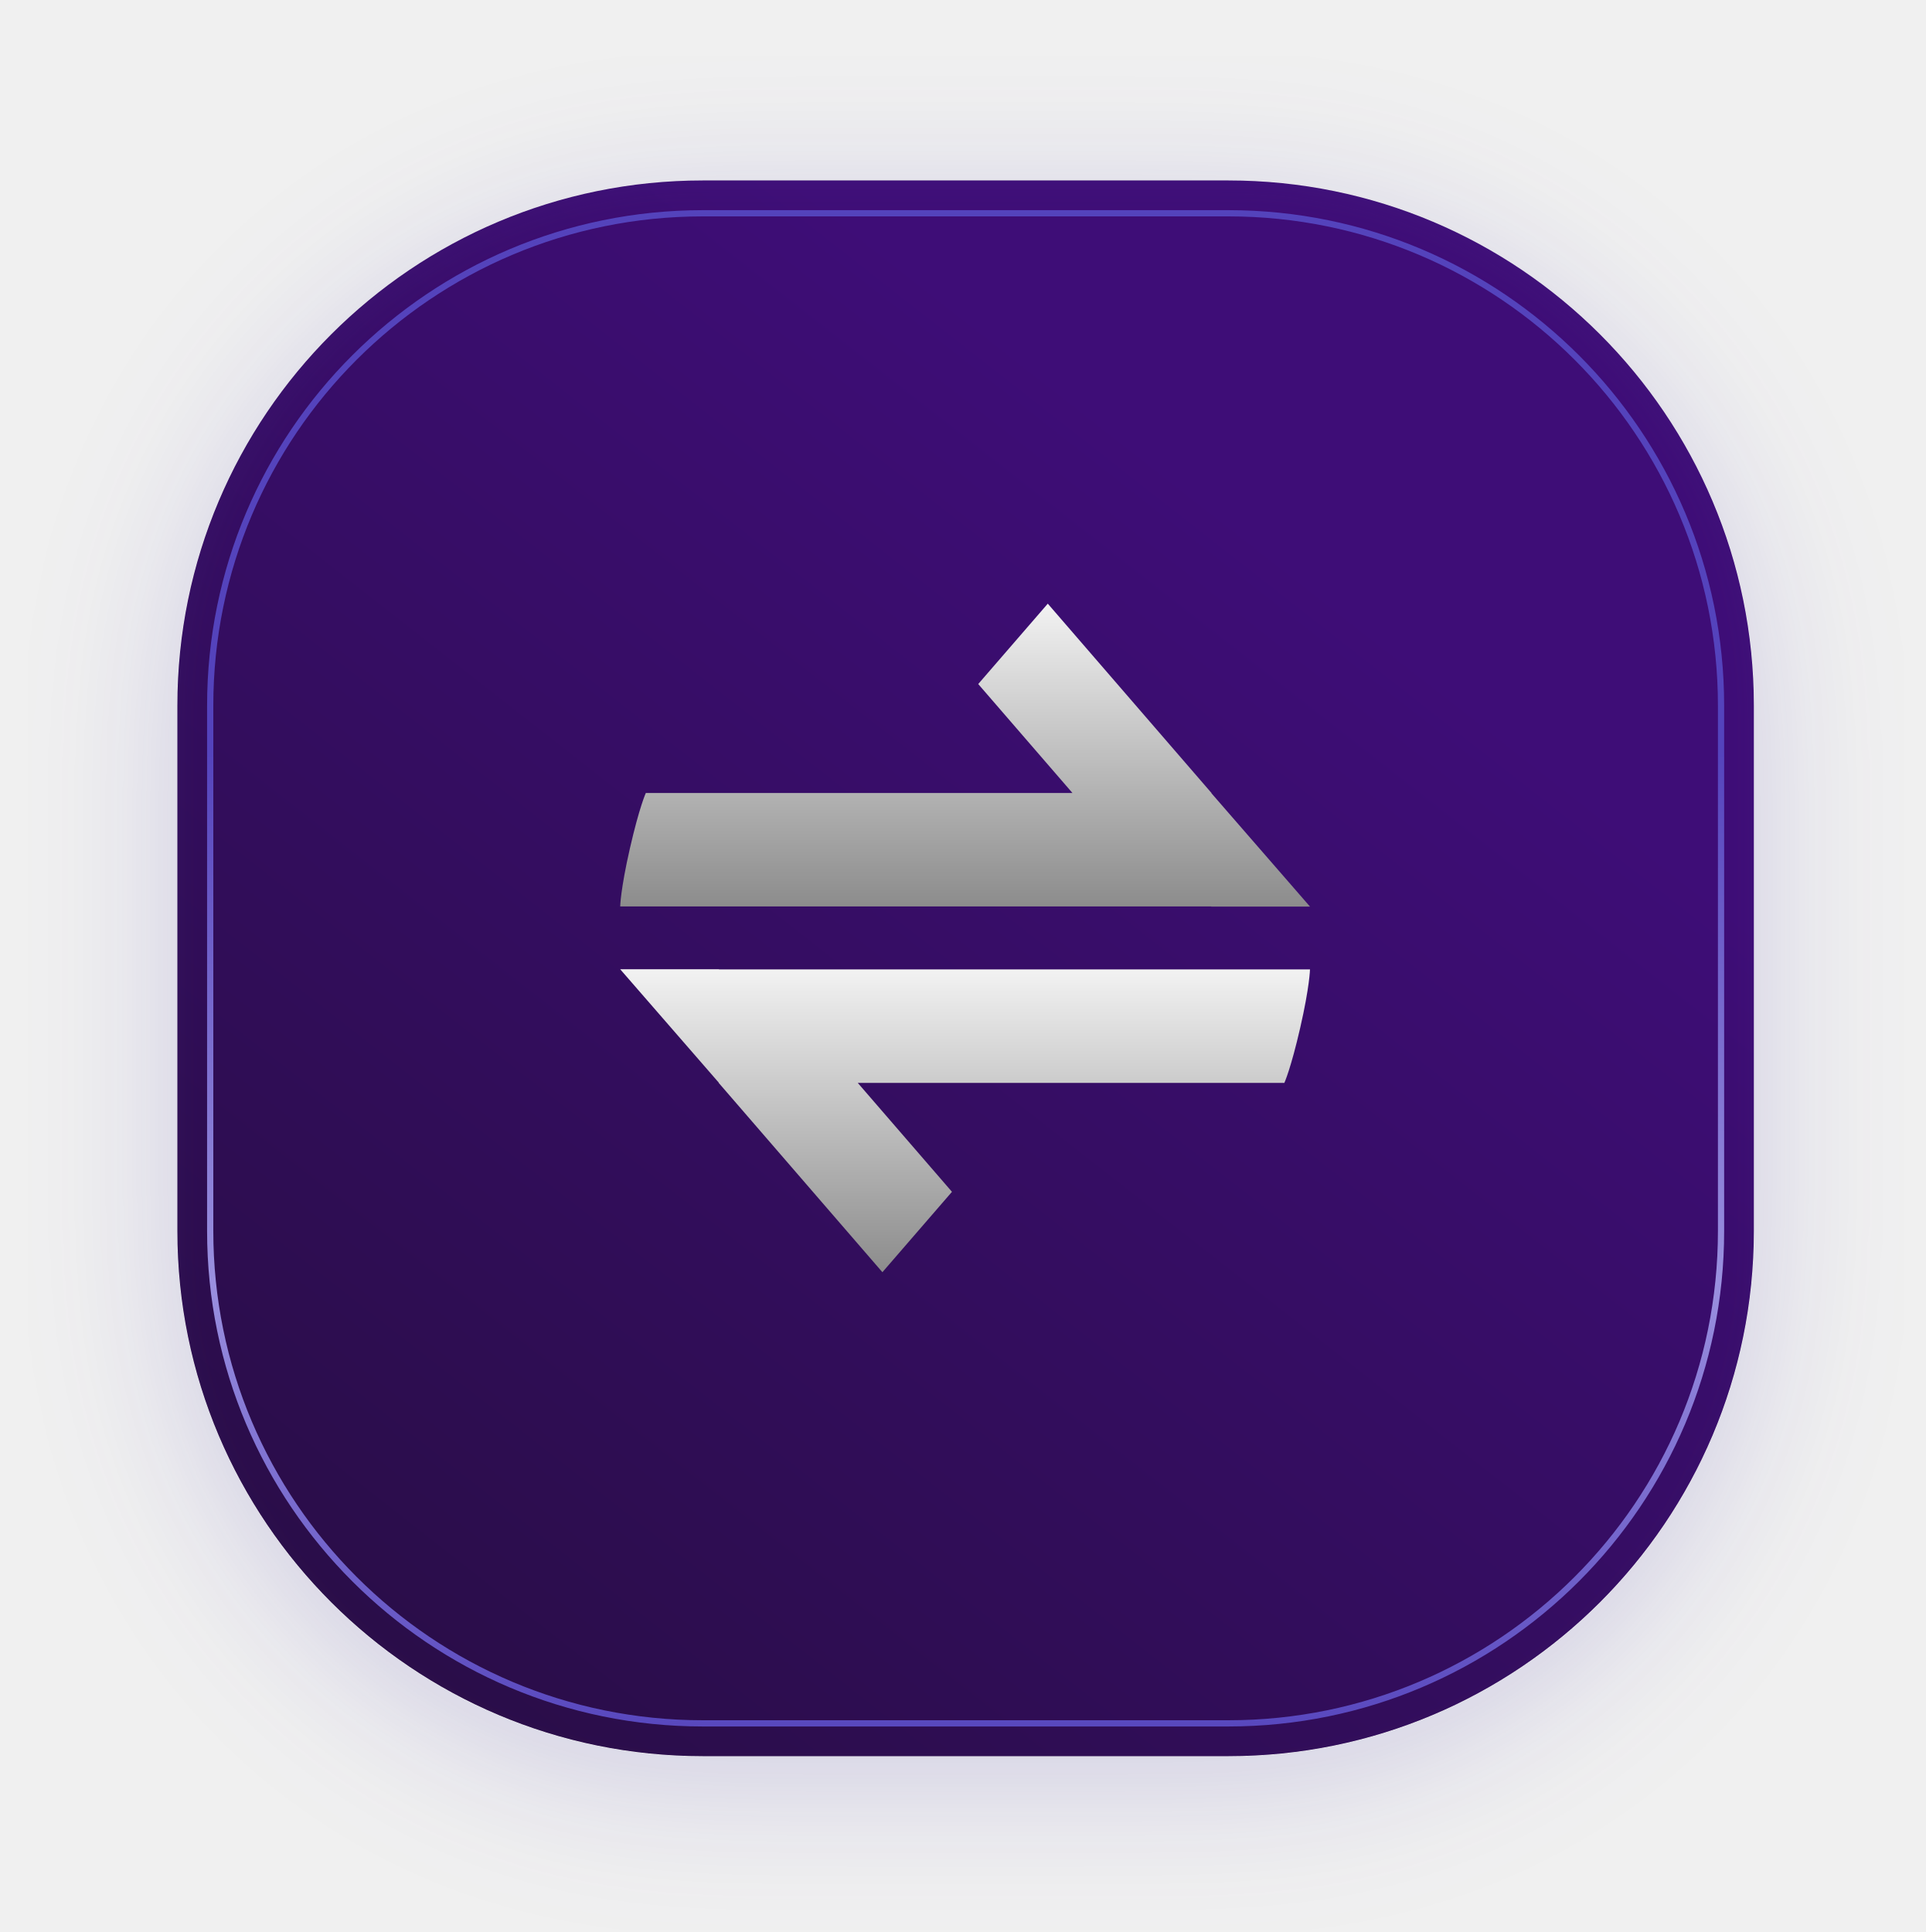
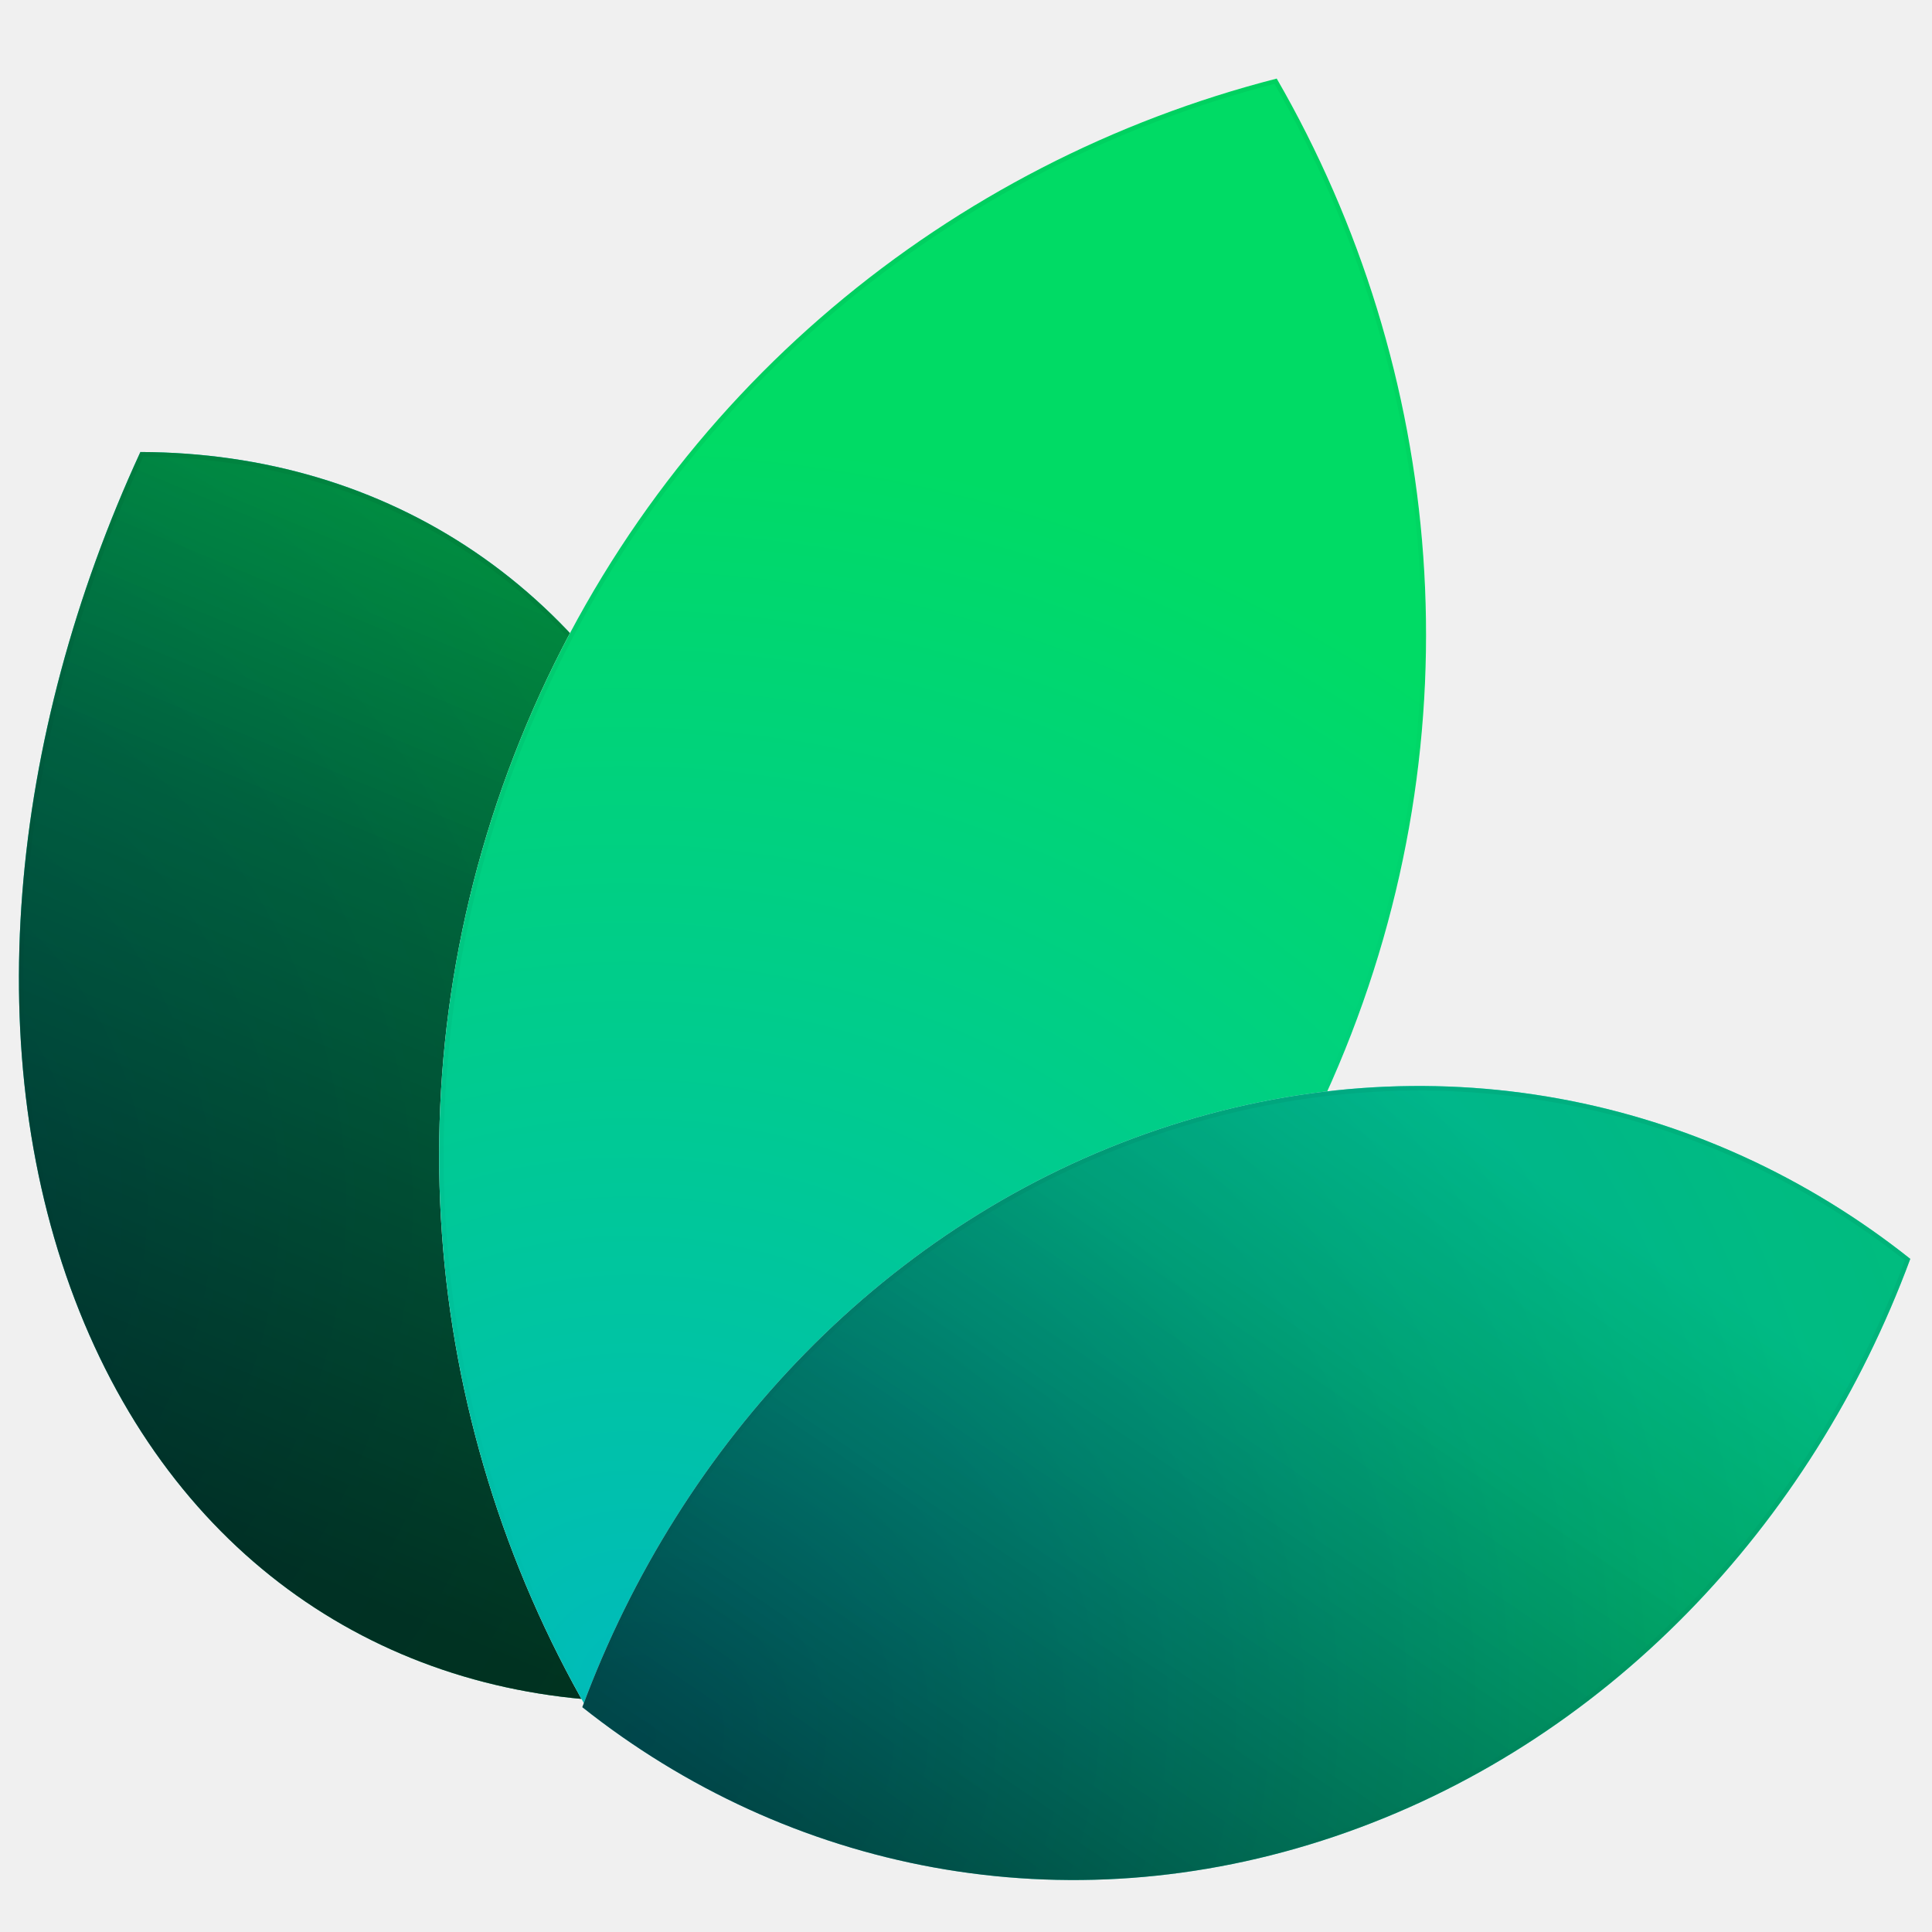
- <svg xmlns="http://www.w3.org/2000/svg" width="619" height="621" viewBox="0 0 619 621" fill="none">
-   <g filter="url(#filter0_di_57_225)">
-     <path d="M394.796 58H225.898C132.618 58 57 133.588 57 226.83V395.66C57 488.902 132.618 564.49 225.898 564.49H394.796C488.076 564.49 563.694 488.902 563.694 395.66V226.83C563.694 133.588 488.076 58 394.796 58Z" fill="url(#paint0_linear_57_225)" />
-     <path fill-rule="evenodd" clip-rule="evenodd" d="M336.757 194.032L314.4 219.87L344.683 254.887H207.647L207.572 254.886V254.871C207.572 254.871 205.493 259.391 202.458 272.662C199.423 285.933 199.332 291.363 199.332 291.363H207.628H389.28V291.404H421.028L389.363 254.984V254.895H389.376L336.757 194.032Z" fill="url(#paint1_linear_57_225)" />
-     <path fill-rule="evenodd" clip-rule="evenodd" d="M283.602 408.922L305.96 383.083L275.677 348.067H412.713H412.787V348.081C412.787 348.081 414.866 343.563 417.902 330.292C420.937 317.021 421.028 311.59 421.028 311.59H412.732H231.079V311.549H199.332L230.996 347.969V348.06H230.983L283.602 408.922Z" fill="url(#paint2_linear_57_225)" />
-     <path d="M394.797 68.552H225.899C138.449 68.552 67.557 139.415 67.557 226.83V395.66C67.557 483.074 138.449 553.938 225.899 553.938H394.797C482.247 553.938 553.139 483.074 553.139 395.66V226.83C553.139 139.415 482.247 68.552 394.797 68.552Z" stroke="url(#paint3_linear_57_225)" stroke-width="2" />
-   </g>
+ <svg xmlns="http://www.w3.org/2000/svg" width="24" height="24" viewBox="0 0 24 24" fill="none">
+   <path d="M7.953 21.139C4.896 21.13 2.255 19.458 0.987 16.29C-0.28 13.121 0.109 9.163 1.744 5.615C4.801 5.624 7.442 7.296 8.71 10.465C9.977 13.633 9.588 17.591 7.953 21.139Z" fill="white" />
+   <path d="M7.953 21.139C4.896 21.13 2.255 19.458 0.987 16.29C-0.28 13.121 0.109 9.163 1.744 5.615C4.801 5.624 7.442 7.296 8.71 10.465C9.977 13.633 9.588 17.591 7.953 21.139Z" fill="url(#paint0_radial_101_2703)" />
+   <path d="M7.953 21.139C4.896 21.13 2.255 19.458 0.987 16.29C-0.28 13.121 0.109 9.163 1.744 5.615C4.801 5.624 7.442 7.296 8.71 10.465C9.977 13.633 9.588 17.591 7.953 21.139Z" fill="black" fill-opacity="0.5" style="mix-blend-mode:hard-light" />
+   <path d="M7.953 21.139C4.896 21.13 2.255 19.458 0.987 16.29C-0.28 13.121 0.109 9.163 1.744 5.615C4.801 5.624 7.442 7.296 8.71 10.465C9.977 13.633 9.588 17.591 7.953 21.139Z" fill="url(#paint1_linear_101_2703)" fill-opacity="0.5" style="mix-blend-mode:hard-light" />
+   <path d="M8.684 10.476C9.945 13.63 9.561 17.572 7.935 21.111C4.897 21.096 2.274 19.431 1.013 16.279C-0.248 13.124 0.136 9.182 1.762 5.643C4.8 5.659 7.423 7.324 8.684 10.476Z" stroke="url(#paint2_linear_101_2703)" stroke-opacity="0.05" stroke-width="0.056" />
+   <path d="M7.31 21.257C11.354 20.221 14.884 17.375 16.628 13.236C18.373 9.097 17.945 4.587 15.86 0.976C11.816 2.012 8.287 4.858 6.542 8.998C4.797 13.137 5.225 17.646 7.31 21.257Z" fill="white" />
+   <path d="M7.31 21.257C11.354 20.221 14.884 17.375 16.628 13.236C18.373 9.097 17.945 4.587 15.86 0.976C11.816 2.012 8.287 4.858 6.542 8.998C4.797 13.137 5.225 17.646 7.31 21.257Z" fill="url(#paint3_radial_101_2703)" />
+   <path d="M16.603 13.225C14.864 17.349 11.351 20.187 7.324 21.225C5.253 17.624 4.829 13.132 6.568 9.009C8.306 4.885 11.819 2.047 15.846 1.009C17.918 4.61 18.341 9.101 16.603 13.225Z" stroke="url(#paint4_linear_101_2703)" stroke-opacity="0.05" stroke-width="0.056" />
+   <path d="M7.234 21.207C9.789 23.237 13.21 23.951 16.577 22.814C19.944 21.677 22.506 18.945 23.73 15.638C21.175 13.608 17.754 12.894 14.387 14.031C11.02 15.168 8.458 17.901 7.234 21.207Z" fill="white" />
+   <path d="M7.234 21.207C9.789 23.237 13.21 23.951 16.577 22.814C19.944 21.677 22.506 18.945 23.73 15.638C21.175 13.608 17.754 12.894 14.387 14.031C11.02 15.168 8.458 17.901 7.234 21.207Z" fill="url(#paint5_radial_101_2703)" />
+   <path d="M7.234 21.207C9.789 23.237 13.21 23.951 16.577 22.814C19.944 21.677 22.506 18.945 23.73 15.638C21.175 13.608 17.754 12.894 14.387 14.031C11.02 15.168 8.458 17.901 7.234 21.207Z" fill="black" fill-opacity="0.2" style="mix-blend-mode:hard-light" />
+   <path d="M7.234 21.207C9.789 23.237 13.21 23.951 16.577 22.814C19.944 21.677 22.506 18.945 23.73 15.638C21.175 13.608 17.754 12.894 14.387 14.031C11.02 15.168 8.458 17.901 7.234 21.207Z" fill="url(#paint6_linear_101_2703)" fill-opacity="0.5" style="mix-blend-mode:hard-light" />
+   <path d="M16.568 22.787C13.218 23.918 9.814 23.212 7.267 21.198C8.492 17.907 11.044 15.189 14.396 14.058C17.747 12.927 21.15 13.633 23.697 15.648C22.472 18.938 19.92 21.656 16.568 22.787Z" stroke="url(#paint7_linear_101_2703)" stroke-opacity="0.05" stroke-width="0.056" />
  <defs>
-     <filter id="filter0_di_57_225" x="9" y="18" width="602.694" height="602.49" filterUnits="userSpaceOnUse" color-interpolation-filters="sRGB">
-       <feFlood flood-opacity="0" result="BackgroundImageFix" />
-       <feColorMatrix in="SourceAlpha" type="matrix" values="0 0 0 0 0 0 0 0 0 0 0 0 0 0 0 0 0 0 127 0" result="hardAlpha" />
-       <feOffset dy="8" />
-       <feGaussianBlur stdDeviation="24" />
-       <feComposite in2="hardAlpha" operator="out" />
-       <feColorMatrix type="matrix" values="0 0 0 0 0.23 0 0 0 0 0.17 0 0 0 0 0.658 0 0 0 0.18 0" />
-       <feBlend mode="normal" in2="BackgroundImageFix" result="effect1_dropShadow_57_225" />
-       <feBlend mode="normal" in="SourceGraphic" in2="effect1_dropShadow_57_225" result="shape" />
-       <feColorMatrix in="SourceAlpha" type="matrix" values="0 0 0 0 0 0 0 0 0 0 0 0 0 0 0 0 0 0 127 0" result="hardAlpha" />
-       <feOffset dy="4" />
-       <feGaussianBlur stdDeviation="4" />
-       <feComposite in2="hardAlpha" operator="arithmetic" k2="-1" k3="1" />
-       <feColorMatrix type="matrix" values="0 0 0 0 0.323 0 0 0 0 0.271 0 0 0 0 0.608 0 0 0 0.08 0" />
-       <feBlend mode="normal" in2="shape" result="effect2_innerShadow_57_225" />
-     </filter>
-     <linearGradient id="paint0_linear_57_225" x1="389.518" y1="159.298" x2="12.853" y2="640.611" gradientUnits="userSpaceOnUse">
-       <stop stop-color="#3E0D77" />
-       <stop offset="1" stop-color="#230D39" />
+     <radialGradient id="paint0_radial_101_2703" cx="0" cy="0" r="1" gradientUnits="userSpaceOnUse" gradientTransform="translate(-3.00503 15.023) rotate(-10.029) scale(17.9572 17.784)">
+       <stop stop-color="#00B0BB" />
+       <stop offset="1" stop-color="#00DB65" />
+     </radialGradient>
+     <linearGradient id="paint1_linear_101_2703" x1="7.39" y1="4.813" x2="1.63" y2="18.689" gradientUnits="userSpaceOnUse">
+       <stop stop-color="#18E299" />
+       <stop offset="1" />
    </linearGradient>
-     <linearGradient id="paint1_linear_57_225" x1="310.18" y1="194.032" x2="310.18" y2="291.404" gradientUnits="userSpaceOnUse">
-       <stop stop-color="#F2F2F2" />
-       <stop offset="1" stop-color="#8C8C8C" />
+     <linearGradient id="paint2_linear_101_2703" x1="7.948" y1="8.016" x2="1.761" y2="18.746" gradientUnits="userSpaceOnUse">
+       <stop />
+       <stop offset="1" stop-opacity="0" />
    </linearGradient>
-     <linearGradient id="paint2_linear_57_225" x1="310.18" y1="311.549" x2="310.18" y2="408.922" gradientUnits="userSpaceOnUse">
-       <stop stop-color="#F2F2F2" />
-       <stop offset="1" stop-color="#8C8C8C" />
+     <radialGradient id="paint3_radial_101_2703" cx="0" cy="0" r="1" gradientUnits="userSpaceOnUse" gradientTransform="translate(8.11404 20.8822) rotate(-75.7542) scale(21.6246 23.7772)">
+       <stop stop-color="#00BBBB" />
+       <stop offset="0.713" stop-color="#00DB65" />
+     </radialGradient>
+     <linearGradient id="paint4_linear_101_2703" x1="7.602" y1="5.871" x2="15.556" y2="16.372" gradientUnits="userSpaceOnUse">
+       <stop />
+       <stop offset="1" stop-opacity="0" />
    </linearGradient>
-     <linearGradient id="paint3_linear_57_225" x1="310.348" y1="58" x2="310.348" y2="564.489" gradientUnits="userSpaceOnUse">
-       <stop offset="0.359" stop-color="#5443BC" />
-       <stop offset="0.698" stop-color="#9A90DF" />
-       <stop offset="1" stop-color="#5443BC" />
+     <radialGradient id="paint5_radial_101_2703" cx="0" cy="0" r="1" gradientUnits="userSpaceOnUse" gradientTransform="translate(7.84537 21.5181) rotate(-20.3525) scale(18.5603 17.32)">
+       <stop stop-color="#00B0BB" />
+       <stop offset="1" stop-color="#00DB65" />
+     </radialGradient>
+     <linearGradient id="paint6_linear_101_2703" x1="16.808" y1="13.007" x2="10.041" y2="22.994" gradientUnits="userSpaceOnUse">
+       <stop stop-color="#00B1BC" />
+       <stop offset="1" />
+     </linearGradient>
+     <linearGradient id="paint7_linear_101_2703" x1="16.808" y1="13.007" x2="14.169" y2="23.841" gradientUnits="userSpaceOnUse">
+       <stop />
+       <stop offset="1" stop-opacity="0" />
    </linearGradient>
  </defs>
</svg>
